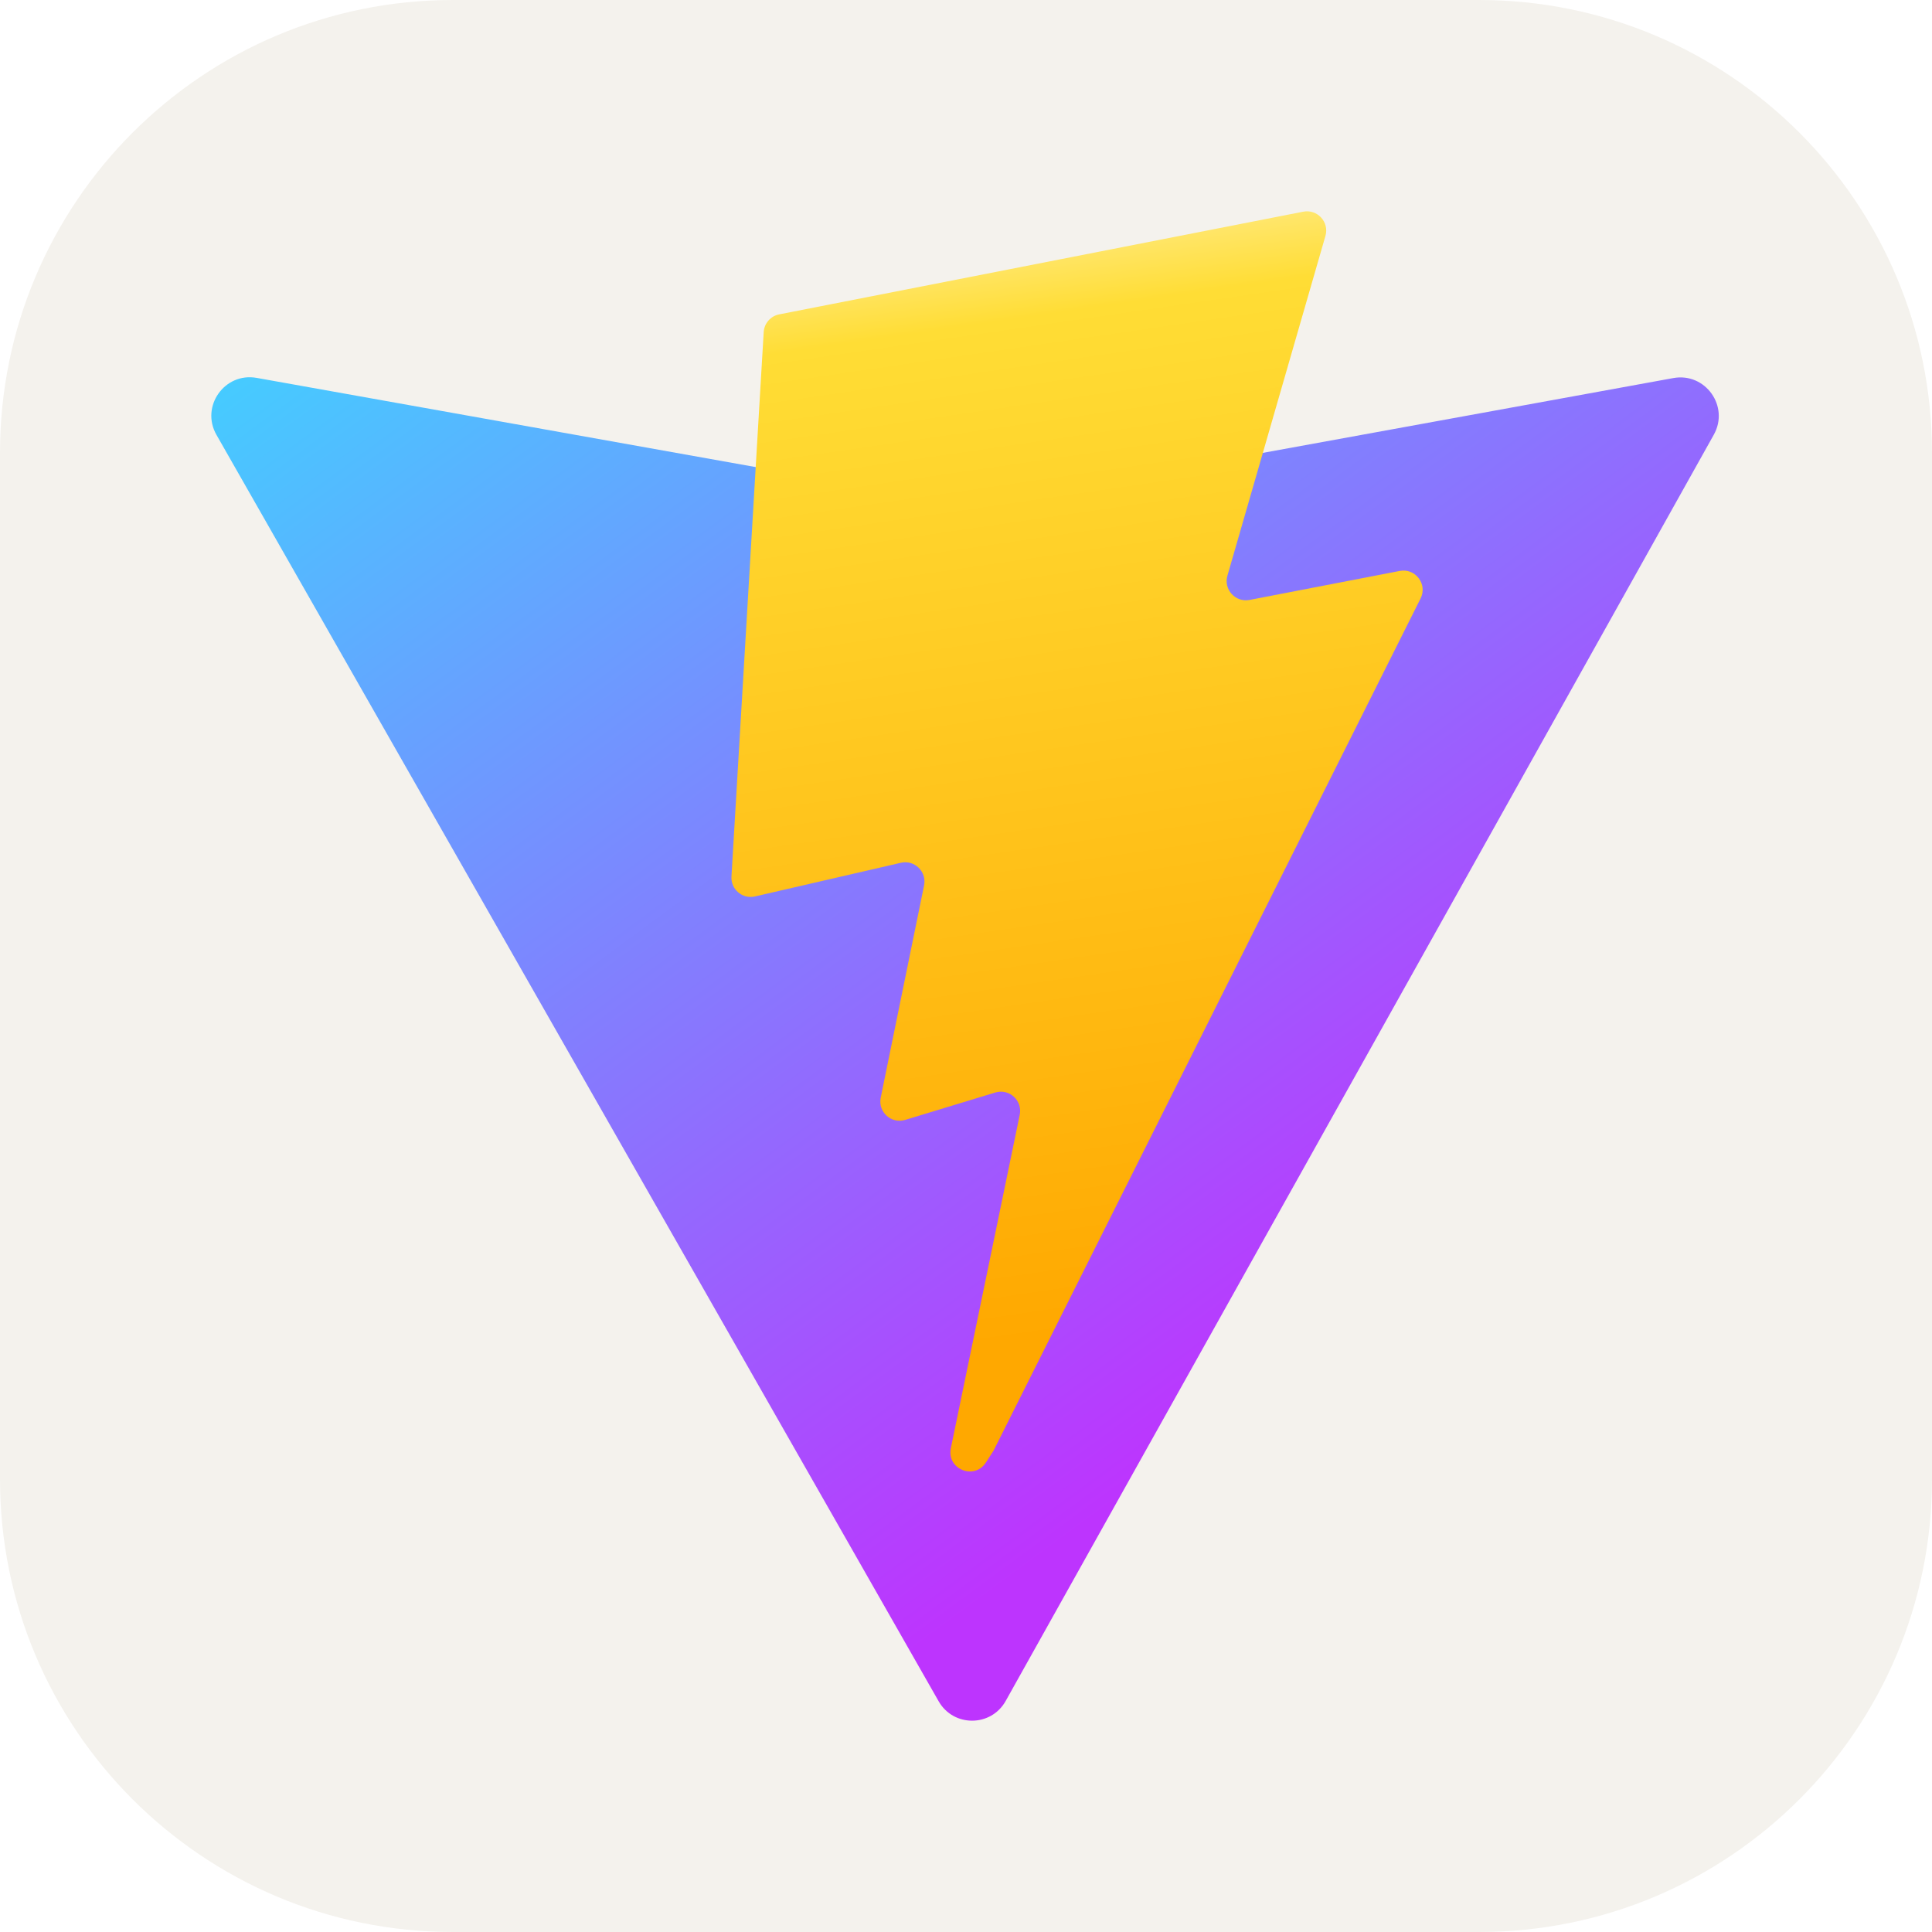
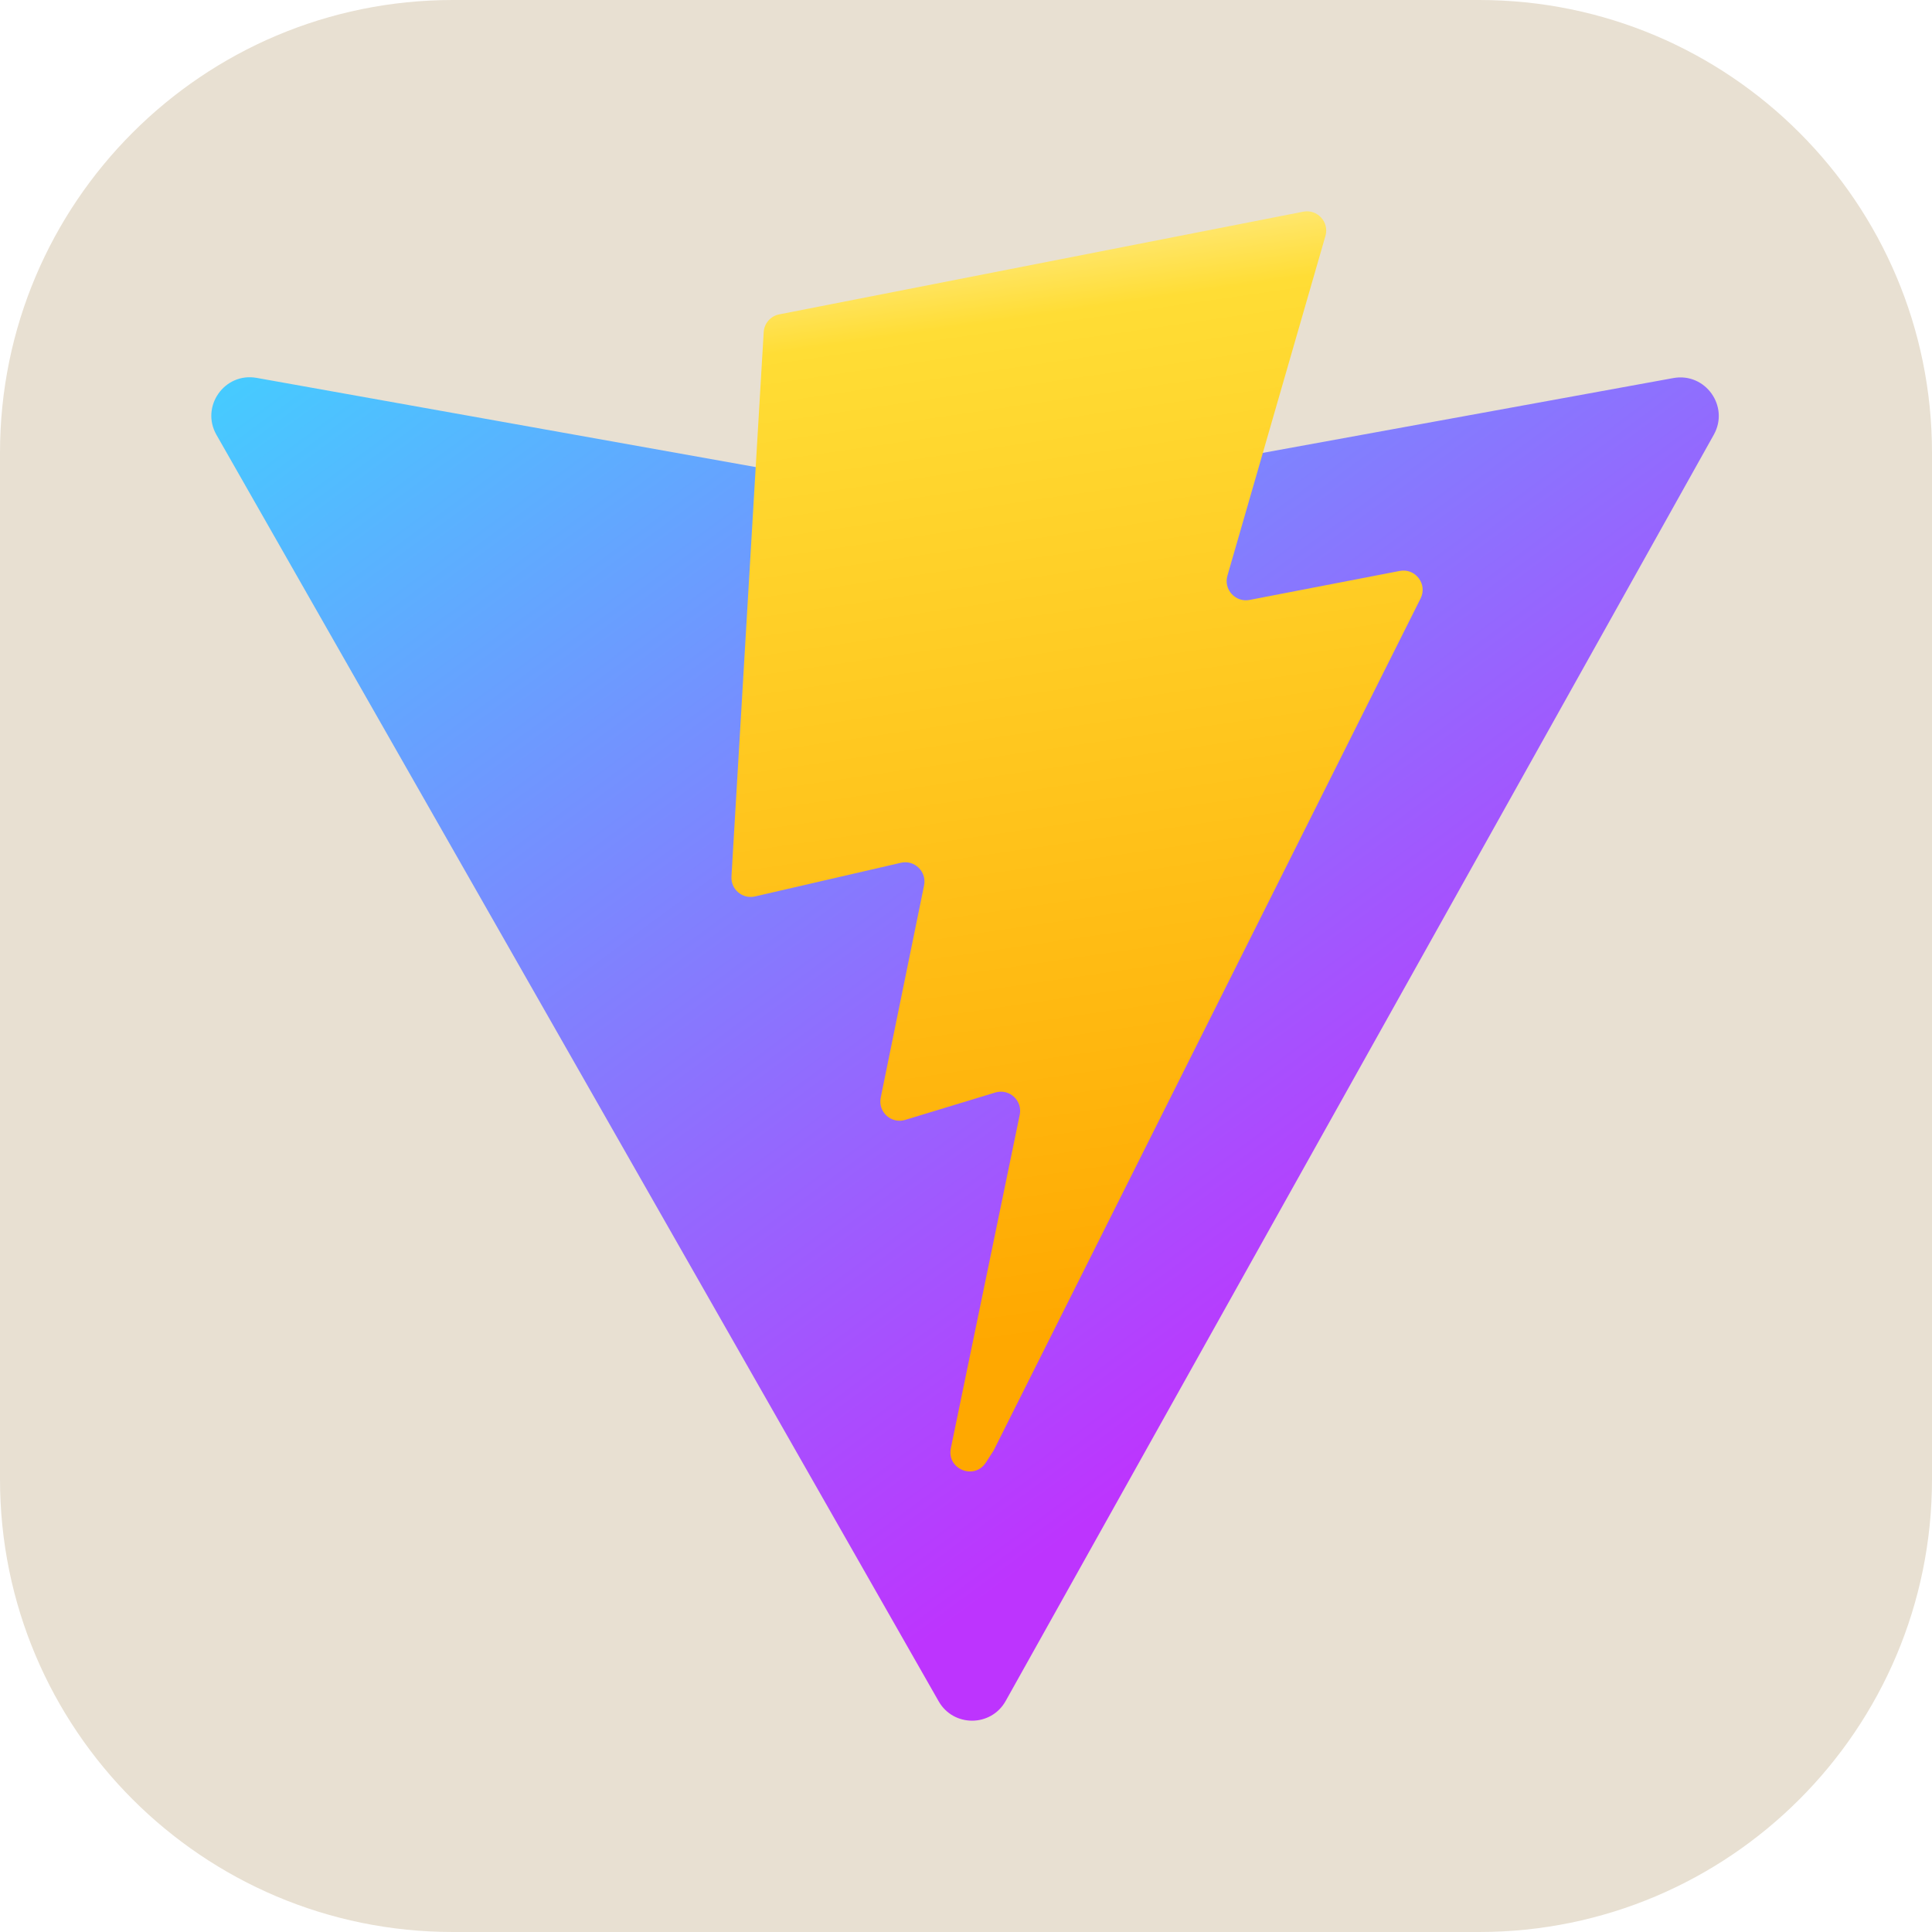
<svg xmlns="http://www.w3.org/2000/svg" width="256" height="256" viewBox="0 0 256 256" fill="none">
-   <rect width="256" height="256" rx="60" fill="#F4F2ED" />
+   <rect width="256" height="256" rx="60" fill="#E8E0D2" />
  <path d="M227.088 57.602L133.256 225.389C131.318 228.854 126.341 228.874 124.375 225.427L28.682 57.618C26.54 53.861 29.752 49.31 34.01 50.072L127.942 66.861C128.541 66.968 129.155 66.967 129.754 66.858L221.722 50.096C225.965 49.322 229.192 53.837 227.088 57.602Z" fill="url(#paint0_linear_307_184)" />
  <path d="M172.687 28.049L103.249 41.655C102.107 41.879 101.262 42.846 101.194 44.007L96.922 116.148C96.822 117.847 98.382 119.166 100.04 118.783L119.373 114.322C121.182 113.905 122.816 115.498 122.445 117.317L116.701 145.443C116.314 147.336 118.092 148.954 119.94 148.393L131.881 144.765C133.732 144.203 135.511 145.826 135.119 147.721L125.991 191.9C125.42 194.664 129.096 196.171 130.629 193.801L131.653 192.219L188.235 79.299C189.183 77.409 187.549 75.253 185.472 75.653L165.573 79.494C163.703 79.855 162.112 78.113 162.639 76.283L175.628 31.258C176.156 29.425 174.559 27.683 172.687 28.049Z" fill="url(#paint1_linear_307_184)" />
  <defs>
    <linearGradient id="paint0_linear_307_184" x1="26.346" y1="44.075" x2="143.127" y2="202.673" gradientUnits="userSpaceOnUse">
      <stop stop-color="#41D1FF" />
      <stop offset="1" stop-color="#BD34FE" />
    </linearGradient>
    <linearGradient id="paint1_linear_307_184" x1="122.551" y1="31.743" x2="143.676" y2="176.66" gradientUnits="userSpaceOnUse">
      <stop stop-color="#FFEA83" />
      <stop offset="0.083" stop-color="#FFDD35" />
      <stop offset="1" stop-color="#FFA800" />
    </linearGradient>
  </defs>
</svg>
